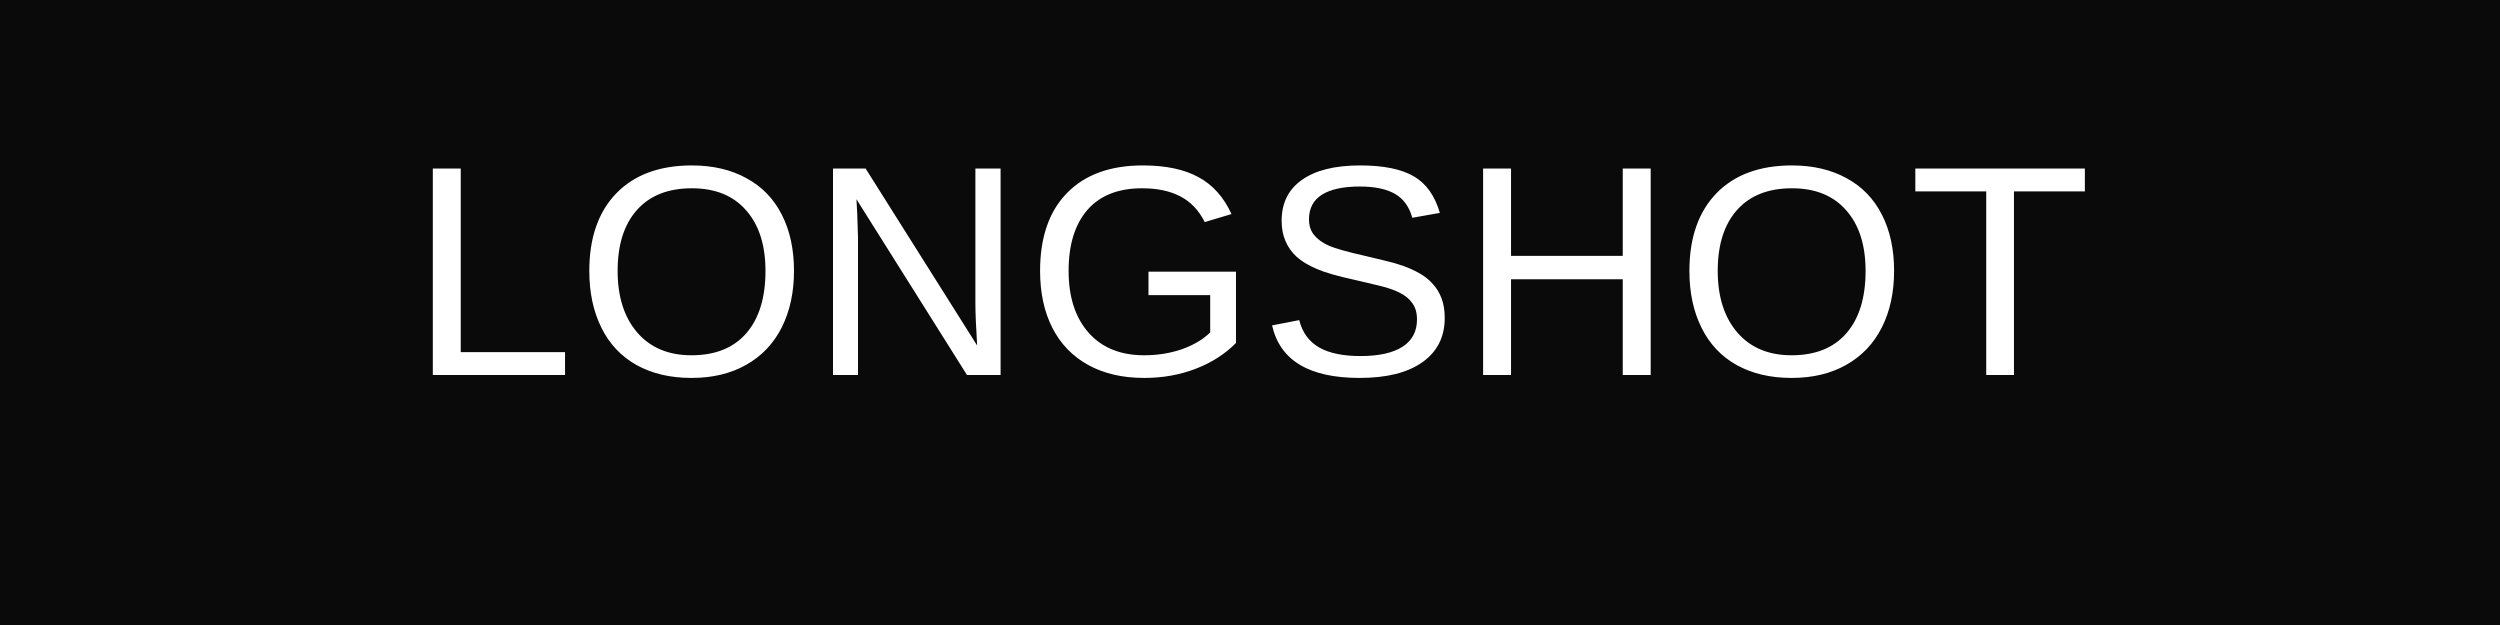
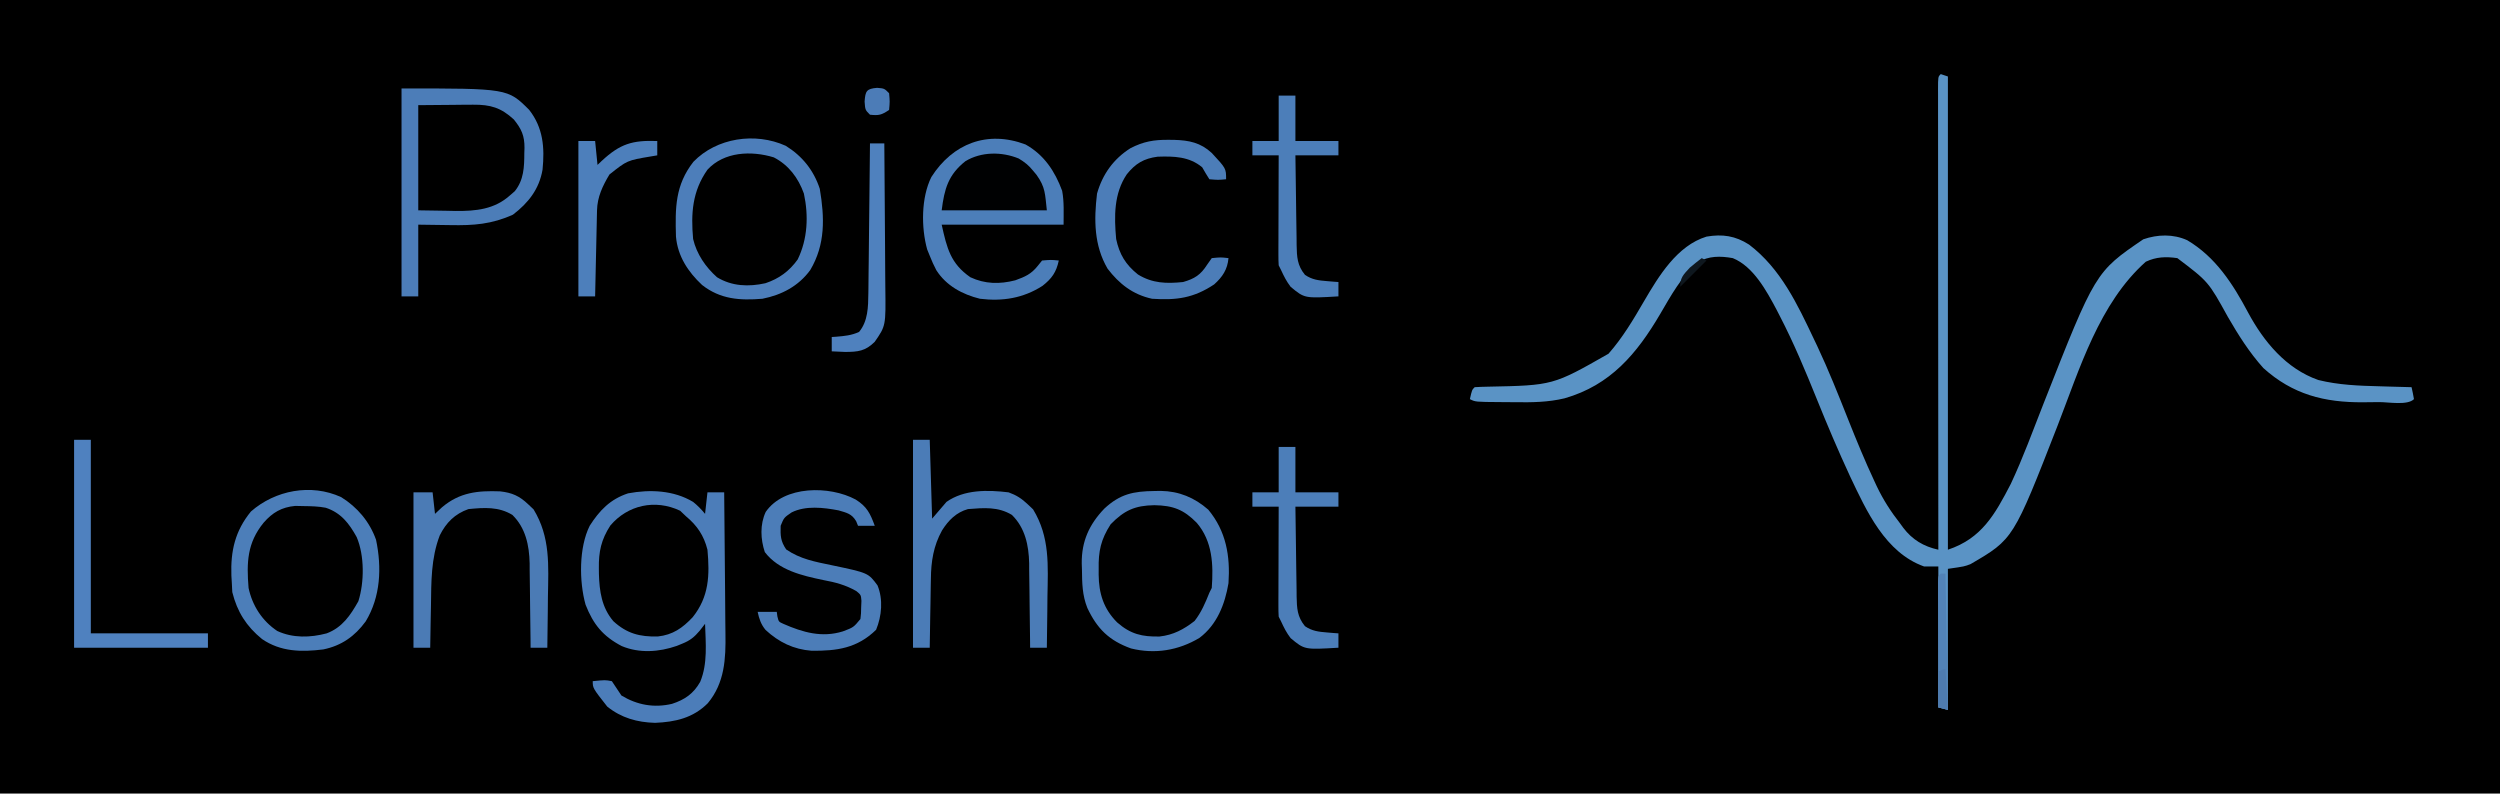
- <svg xmlns="http://www.w3.org/2000/svg" viewBox="0 0 200 50" fill="none">
-   <rect width="200" height="50" fill="#0a0a0a" />
-   <text x="100" y="30" font-size="24" fill="white" text-anchor="middle" font-family="Arial, Helvetica, sans-serif">LONGSHOT</text>
+ <svg xmlns="http://www.w3.org/2000/svg" version="1.1" width="1046" height="332">
+   <path d="M0 0 C345.18 0 690.36 0 1046 0 C1046 109.56 1046 219.12 1046 332 C700.82 332 355.64 332 0 332 C0 222.44 0 112.88 0 0 Z " fill="#000000" transform="translate(0,0)" />
+   <path d="M0 0 C0.99 0.33 1.98 0.66 3 1 C3 66.34 3 131.68 3 199 C17.086 194.305 22.659 184.322 29.332 171.426 C34.441 160.541 38.585 149.153 42.977 137.965 C64.708 82.79 64.708 82.79 84.75 69.125 C90.761 67.044 97.245 66.854 103.125 69.5 C114.987 76.516 122.229 87.76 128.562 99.688 C135.158 111.972 144.525 123.285 158 128 C166.49 130.096 174.979 130.408 183.688 130.625 C184.973 130.664 186.259 130.702 187.584 130.742 C190.723 130.836 193.861 130.921 197 131 C197.382 132.656 197.714 134.325 198 136 C195.295 138.705 187.386 137.23 183.485 137.24 C181.235 137.25 178.986 137.281 176.736 137.312 C160.516 137.432 147.249 134.044 135 123 C129.081 116.424 124.543 109.191 120.125 101.562 C111.999 86.838 111.999 86.838 99 77 C94.223 76.322 90.2 76.435 85.812 78.5 C66.313 95.832 58.088 123.434 48.921 147.017 C30.385 194.59 30.385 194.59 12.555 204.977 C10 206 10 206 3 207 C3 226.47 3 245.94 3 266 C1.68 265.67 0.36 265.34 -1 265 C-1 245.53 -1 226.06 -1 206 C-2.98 206 -4.96 206 -7 206 C-23.185 200.216 -31.06 182.802 -37.907 168.355 C-42.869 157.666 -47.474 146.814 -51.883 135.887 C-56.633 124.135 -61.479 112.515 -67.312 101.25 C-67.78 100.341 -68.247 99.431 -68.728 98.494 C-72.873 90.704 -78.391 80.487 -87 77 C-92.135 76.081 -97.15 75.978 -101.688 78.812 C-108.482 84.607 -112.915 92.762 -117.375 100.375 C-127.143 117.006 -138.154 130.144 -157.383 135.656 C-164.268 137.305 -171.011 137.388 -178.04 137.281 C-180.157 137.25 -182.273 137.24 -184.391 137.234 C-194.67 137.165 -194.67 137.165 -197 136 C-196.125 132.125 -196.125 132.125 -195 131 C-193.165 130.878 -191.327 130.82 -189.488 130.789 C-162.224 130.241 -162.224 130.241 -139 117 C-133.076 110.269 -128.605 102.72 -124.125 95 C-117.985 84.52 -110.322 71.788 -98 68 C-91.301 66.851 -85.92 67.669 -80.184 71.34 C-66.904 81.436 -59.985 96.276 -53 111 C-52.565 111.908 -52.13 112.817 -51.682 113.753 C-46.916 123.871 -42.808 134.232 -38.683 144.624 C-35.239 153.283 -31.701 161.872 -27.754 170.316 C-27.272 171.353 -27.272 171.353 -26.781 172.41 C-24.1 178.05 -20.863 183.088 -17 188 C-16.356 188.888 -16.356 188.888 -15.699 189.793 C-11.883 194.827 -7.154 197.64 -1 199 C-1.001 197.471 -1.001 197.471 -1.003 195.911 C-1.025 171.142 -1.041 146.373 -1.052 121.604 C-1.057 109.626 -1.064 97.648 -1.075 85.67 C-1.085 75.234 -1.092 64.798 -1.094 54.363 C-1.095 48.833 -1.098 43.304 -1.106 37.775 C-1.112 32.577 -1.115 27.379 -1.113 22.181 C-1.113 20.267 -1.115 18.353 -1.119 16.44 C-1.124 13.839 -1.123 11.238 -1.12 8.637 C-1.125 7.486 -1.125 7.486 -1.129 6.311 C-1.114 1.114 -1.114 1.114 0 0 Z " fill="#5A93C5" transform="translate(812,31)" />
+   <path d="M0 0 C7.771 4.307 12.34 11.241 15.344 19.398 C16.215 24.043 15.938 28.837 15.938 33.562 C-0.892 33.562 -17.723 33.562 -35.062 33.562 C-32.854 43.5 -31.328 49.827 -23.062 55.562 C-16.952 58.426 -10.772 58.521 -4.266 56.84 C-0.157 55.339 2.365 54.282 5.125 50.812 C5.723 50.07 6.321 49.328 6.938 48.562 C10.688 48.25 10.688 48.25 13.938 48.562 C12.875 53.52 10.992 56.127 7.105 59.172 C-0.988 64.363 -9.595 65.715 -19.062 64.562 C-26.418 62.736 -33.155 59.119 -37.309 52.609 C-38.348 50.615 -39.249 48.659 -40.062 46.562 C-40.42 45.681 -40.777 44.799 -41.145 43.891 C-43.674 34.718 -43.663 22.223 -39.383 13.633 C-30.46 -0.359 -16.002 -6.011 0 0 Z " fill="#4C7EB9" transform="translate(429.0625,60.4375)" />
+   <path d="M0 0 C1.949 1.564 3.391 3.069 5 5 C5.33 2.03 5.66 -0.94 6 -4 C8.31 -4 10.62 -4 13 -4 C13.116 5.441 13.205 14.882 13.259 24.323 C13.285 28.709 13.32 33.094 13.377 37.479 C13.432 41.719 13.462 45.959 13.474 50.2 C13.484 51.809 13.501 53.418 13.529 55.027 C13.7 65.616 13.241 75.722 6.118 84.254 C-0.03 90.411 -7.469 92.087 -15.938 92.438 C-23.418 92.225 -30.077 90.363 -35.938 85.625 C-42 77.909 -42 77.909 -42 75 C-36.752 74.475 -36.752 74.475 -34 75 C-32.646 76.986 -31.315 78.988 -30 81 C-23.354 84.995 -16.366 86.259 -8.836 84.492 C-3.539 82.766 0.172 80.257 2.969 75.273 C6.15 67.646 5.251 59.094 5 51 C4.269 51.942 3.538 52.885 2.785 53.855 C0.567 56.514 -1.297 58.023 -4.562 59.312 C-5.306 59.618 -6.05 59.924 -6.816 60.238 C-14.244 62.829 -22.513 63.412 -29.875 60.312 C-37.759 56.2 -41.784 51.2 -45 43 C-47.715 33.293 -47.808 19.018 -43.262 9.973 C-39.146 3.538 -34.682 -1.127 -27.234 -3.582 C-18.043 -5.301 -8.123 -4.89 0 0 Z M-34.641 9.891 C-38.476 15.842 -39.532 20.787 -39.438 27.75 C-39.429 28.54 -39.421 29.33 -39.412 30.144 C-39.203 37.434 -38.242 44.213 -33.352 49.926 C-27.721 55.076 -22.316 56.487 -14.777 56.305 C-8.484 55.614 -4.467 52.788 -0.188 48.25 C6.695 39.639 6.973 30.682 6 20 C4.493 14.07 1.719 9.933 -3 6 C-3.804 5.237 -4.609 4.474 -5.438 3.688 C-15.884 -1.261 -27.362 1.303 -34.641 9.891 Z " fill="#4C7DB9" transform="translate(290,210)" />
+   <path d="M0 0 C44.422 0 44.422 0 53.41 8.969 C59.28 16.469 59.929 24.755 59 34 C57.605 42.118 53.1 47.871 46.625 52.812 C37.751 56.827 30.174 57.38 20.438 57.188 C16.003 57.126 11.569 57.064 7 57 C7 66.9 7 76.8 7 87 C4.69 87 2.38 87 0 87 C0 58.29 0 29.58 0 0 Z M7 7 C7 21.52 7 36.04 7 51 C10.939 51.062 14.879 51.124 18.938 51.188 C20.161 51.215 21.384 51.242 22.644 51.27 C31.134 51.334 38.897 50.603 45.438 44.688 C46.395 43.858 46.395 43.858 47.371 43.012 C51.189 38.297 51.364 32.847 51.375 27 C51.412 25.971 51.412 25.971 51.449 24.922 C51.479 19.783 50.194 16.961 47 13 C41.621 8.035 37.211 6.743 29.949 6.805 C28.744 6.81 27.538 6.815 26.296 6.82 C24.775 6.838 23.254 6.856 21.688 6.875 C16.841 6.916 11.994 6.957 7 7 Z " fill="#4C7DB8" transform="translate(168,37)" />
+   <path d="M0 0 C2.31 0 4.62 0 7 0 C7.33 10.89 7.66 21.78 8 33 C10.97 29.535 10.97 29.535 14 26 C21.445 20.752 31.297 20.942 40 22 C43.253 23.164 45.512 24.625 48 27 C48.742 27.701 49.485 28.402 50.25 29.125 C57.326 40.749 56.473 52.528 56.25 65.688 C56.23 67.757 56.212 69.827 56.195 71.896 C56.152 76.931 56.083 81.966 56 87 C53.69 87 51.38 87 49 87 C48.991 85.75 48.981 84.5 48.972 83.211 C48.932 78.533 48.866 73.856 48.792 69.178 C48.764 67.161 48.743 65.143 48.729 63.126 C48.707 60.211 48.661 57.297 48.609 54.383 C48.608 53.494 48.607 52.605 48.606 51.689 C48.433 44.161 46.907 36.838 41.375 31.438 C35.584 27.932 29.645 28.48 23 29 C18.082 30.384 14.821 33.704 12.142 37.938 C8.565 44.395 7.548 50.907 7.488 58.191 C7.461 59.437 7.461 59.437 7.434 60.709 C7.38 63.327 7.346 65.944 7.312 68.562 C7.279 70.352 7.245 72.142 7.209 73.932 C7.125 78.288 7.058 82.644 7 87 C4.69 87 2.38 87 0 87 C0 58.29 0 29.58 0 0 Z " fill="#4B7CB7" transform="translate(382,184)" />
+   <path d="M0 0 C0.851 -0.015 1.702 -0.03 2.579 -0.045 C10.235 0.08 16.68 2.72 22.488 7.812 C29.988 16.869 31.701 27.208 30.938 38.562 C29.453 47.374 26.151 55.93 18.777 61.465 C9.959 66.726 0.145 68.352 -9.863 65.867 C-19.008 62.565 -24.011 57.658 -28.117 48.93 C-30.253 43.582 -30.312 38.573 -30.375 32.875 C-30.404 32.015 -30.433 31.154 -30.463 30.268 C-30.553 21.069 -27.352 13.977 -21 7.359 C-14.389 1.228 -8.882 0.11 0 0 Z M-18.375 13.938 C-22.453 20.281 -23.53 25.207 -23.375 32.625 C-23.378 33.402 -23.381 34.178 -23.385 34.979 C-23.312 42.816 -21.344 49.281 -15.645 54.98 C-10.035 59.898 -5.194 61.026 2.086 60.879 C7.865 60.238 12.211 57.905 16.75 54.375 C19.601 50.709 21.22 46.848 22.938 42.562 C23.433 41.572 23.433 41.572 23.938 40.562 C24.668 30.779 24.251 21.047 17.672 13.324 C12.219 7.785 7.814 6.07 -0.062 5.938 C-8.265 6.048 -12.761 8.171 -18.375 13.938 Z " fill="#4C7DB8" transform="translate(483.0625,205.4375)" />
+   <path d="M0 0 C6.791 4.224 11.899 10.283 14.586 17.84 C17.027 29.459 16.51 41.687 10.25 52 C5.729 58.189 0.141 62.16 -7.488 63.719 C-16.681 64.862 -25.309 64.726 -33.129 59.371 C-39.7 54.012 -43.508 47.968 -45.562 39.75 C-45.624 38.513 -45.686 37.275 -45.75 36 C-45.843 34.42 -45.843 34.42 -45.938 32.809 C-46.294 22.493 -44.395 14.121 -37.75 6 C-27.628 -2.865 -12.665 -5.814 0 0 Z M-32.438 10.688 C-39.318 19.12 -39.621 27.257 -38.75 38 C-37.176 45.404 -33.048 51.802 -26.75 56 C-20.226 59.034 -12.928 58.816 -6.062 57 C0.458 54.542 3.873 49.443 7.188 43.562 C9.702 35.643 9.781 24.467 6.5 16.75 C3.368 11.057 -0.083 6.52 -6.477 4.438 C-9.544 3.847 -12.502 3.79 -15.625 3.75 C-16.819 3.724 -18.012 3.698 -19.242 3.672 C-24.911 4.202 -28.733 6.431 -32.438 10.688 Z " fill="#4C7EB9" transform="translate(142.75,208)" />
+   <path d="M0 0 C6.939 4.287 11.726 10.289 14.25 18 C16.267 30.042 16.652 41.238 10.25 52 C5.355 58.705 -1.667 62.401 -9.75 64 C-19.197 64.781 -27.356 64.225 -35.004 58.234 C-40.899 52.719 -45.216 46.157 -45.927 37.96 C-46.268 25.975 -46.289 16.508 -38.625 6.688 C-28.92 -3.322 -12.83 -5.785 0 0 Z M-32.75 10 C-39.099 19.039 -39.705 28.262 -38.75 39 C-37.254 45.293 -33.563 50.71 -28.75 55 C-22.492 58.804 -15.536 59.061 -8.477 57.496 C-2.78 55.586 1.47 52.48 5 47.562 C9.185 38.984 9.602 29.259 7.598 19.98 C5.262 13.454 1.244 8.063 -4.988 4.844 C-14.418 1.963 -25.807 2.459 -32.75 10 Z " fill="#4D7EBA" transform="translate(328.75,61)" />
+   <path d="M0 0 C2.64 0 5.28 0 8 0 C8.33 2.97 8.66 5.94 9 9 C9.99 8.072 10.98 7.144 12 6.188 C19.398 -0.009 26.838 -0.763 36.203 -0.418 C41.265 0.139 44.346 1.511 48 5 C48.742 5.701 49.485 6.402 50.25 7.125 C57.326 18.749 56.473 30.528 56.25 43.688 C56.23 45.757 56.212 47.827 56.195 49.896 C56.152 54.931 56.083 59.966 56 65 C53.69 65 51.38 65 49 65 C48.991 63.75 48.981 62.5 48.972 61.211 C48.932 56.533 48.866 51.856 48.792 47.178 C48.764 45.161 48.743 43.143 48.729 41.126 C48.707 38.211 48.661 35.297 48.609 32.383 C48.608 31.494 48.607 30.605 48.606 29.689 C48.433 22.161 46.907 14.838 41.375 9.438 C35.585 5.933 29.644 6.359 23 7 C17.319 9.009 13.687 12.627 11 18 C7.299 27.654 7.452 37.51 7.312 47.688 C7.279 49.372 7.245 51.056 7.209 52.74 C7.125 56.827 7.058 60.913 7 65 C4.69 65 2.38 65 0 65 C0 43.55 0 22.1 0 0 Z " fill="#4B7BB5" transform="translate(173,206)" />
+   <path d="M0 0 C4.755 2.959 6.138 5.905 8 11 C5.69 11 3.38 11 1 11 C0.747 10.376 0.495 9.752 0.234 9.109 C-1.629 5.924 -3.727 5.552 -7.156 4.539 C-13.483 3.34 -20.915 2.458 -26.797 5.398 C-29.986 7.579 -29.986 7.579 -31.371 10.988 C-31.49 15.138 -31.435 17.354 -29.062 20.875 C-23.205 24.939 -16.845 26.065 -9.938 27.5 C5.273 30.696 5.273 30.696 9.152 35.93 C11.564 41.82 10.929 48.738 8.562 54.5 C0.671 62.199 -7.755 63.378 -18.422 63.277 C-25.979 62.692 -32.11 59.713 -37.66 54.594 C-39.605 52.28 -40.373 49.925 -41 47 C-38.36 47 -35.72 47 -33 47 C-32.876 47.928 -32.876 47.928 -32.75 48.875 C-32.211 51.138 -32.211 51.138 -30.207 52.031 C-22.105 55.588 -14.098 57.905 -5.336 55.168 C-0.881 53.486 -0.881 53.486 2 50 C2.274 47.663 2.274 47.663 2.312 45.062 C2.35 44.187 2.387 43.312 2.426 42.41 C2.22 39.893 2.22 39.893 0.293 38.309 C-4.21 35.739 -8.48 34.63 -13.562 33.688 C-22.498 31.82 -32.223 29.57 -38 22 C-39.795 16.616 -40.077 10.424 -37.625 5.188 C-29.952 -5.94 -10.867 -5.851 0 0 Z " fill="#4C7DB8" transform="translate(358,209)" />
+   <path d="M0 0 C0.795 0.006 1.59 0.013 2.409 0.02 C8.635 0.214 13.417 1.156 18.125 5.5 C24.125 11.965 24.125 11.965 24.125 16.5 C20.812 16.812 20.812 16.812 17.125 16.5 C16.079 14.862 15.085 13.19 14.125 11.5 C8.707 6.965 2.269 6.833 -4.527 7.059 C-10.317 7.822 -13.8 9.914 -17.43 14.438 C-22.86 22.537 -22.728 32.045 -21.875 41.5 C-20.51 47.94 -17.886 52.247 -12.754 56.344 C-6.694 60.073 -0.824 60.221 6.125 59.5 C10.933 58.133 13.492 56.497 16.188 52.25 C17.147 50.889 17.147 50.889 18.125 49.5 C21.875 49.125 21.875 49.125 25.125 49.5 C24.704 54.269 22.616 57.37 19.125 60.5 C10.531 66.214 3.392 67.189 -6.875 66.5 C-14.909 64.735 -20.601 60.289 -25.48 53.891 C-31.154 44.165 -31.194 33.455 -29.875 22.5 C-27.607 14.44 -22.988 7.988 -15.875 3.5 C-10.46 0.703 -6.065 -0.051 0 0 Z " fill="#4C7DB8" transform="translate(488.875,58.5)" />
+   <path d="M0 0 C2.31 0 4.62 0 7 0 C7 26.73 7 53.46 7 81 C23.17 81 39.34 81 56 81 C56 82.98 56 84.96 56 87 C37.52 87 19.04 87 0 87 C0 58.29 0 29.58 0 0 Z " fill="#4F81BF" transform="translate(31,184)" />
+   <path d="M0 0 C2.31 0 4.62 0 7 0 C7 6.27 7 12.54 7 19 C12.94 19 18.88 19 25 19 C25 20.98 25 22.96 25 25 C19.06 25 13.12 25 7 25 C7.069 31.318 7.157 37.634 7.262 43.951 C7.296 46.1 7.324 48.248 7.346 50.397 C7.38 53.488 7.432 56.578 7.488 59.668 C7.495 60.626 7.501 61.585 7.508 62.573 C7.616 67.497 7.746 71.028 11 75 C13.962 77.029 16.712 77.346 20.25 77.625 C21.142 77.7 22.034 77.775 22.953 77.852 C23.966 77.925 23.966 77.925 25 78 C25 79.98 25 81.96 25 84 C10.834 84.85 10.834 84.85 5 80 C3.261 77.724 2.219 75.632 1 73 C0.67 72.34 0.34 71.68 0 71 C-0.09 69.519 -0.118 68.034 -0.114 66.55 C-0.113 65.629 -0.113 64.709 -0.113 63.76 C-0.108 62.764 -0.103 61.768 -0.098 60.742 C-0.096 59.724 -0.095 58.706 -0.093 57.657 C-0.088 54.396 -0.075 51.136 -0.062 47.875 C-0.057 45.668 -0.053 43.461 -0.049 41.254 C-0.038 35.836 -0.021 30.418 0 25 C-3.63 25 -7.26 25 -11 25 C-11 23.02 -11 21.04 -11 19 C-7.37 19 -3.74 19 0 19 C0 12.73 0 6.46 0 0 Z " fill="#4C7EB9" transform="translate(535,187)" />
+   <path d="M0 0 C2.31 0 4.62 0 7 0 C7 6.27 7 12.54 7 19 C12.94 19 18.88 19 25 19 C25 20.98 25 22.96 25 25 C19.06 25 13.12 25 7 25 C7.069 31.318 7.157 37.634 7.262 43.951 C7.296 46.1 7.324 48.248 7.346 50.397 C7.38 53.488 7.432 56.578 7.488 59.668 C7.495 60.626 7.501 61.585 7.508 62.573 C7.616 67.497 7.746 71.028 11 75 C13.962 77.029 16.712 77.346 20.25 77.625 C21.142 77.7 22.034 77.775 22.953 77.852 C23.966 77.925 23.966 77.925 25 78 C25 79.98 25 81.96 25 84 C10.834 84.85 10.834 84.85 5 80 C3.261 77.724 2.219 75.632 1 73 C0.67 72.34 0.34 71.68 0 71 C-0.09 69.519 -0.118 68.034 -0.114 66.55 C-0.113 65.629 -0.113 64.709 -0.113 63.76 C-0.108 62.764 -0.103 61.768 -0.098 60.742 C-0.096 59.724 -0.095 58.706 -0.093 57.657 C-0.088 54.396 -0.075 51.136 -0.062 47.875 C-0.057 45.668 -0.053 43.461 -0.049 41.254 C-0.038 35.836 -0.021 30.418 0 25 C-3.63 25 -7.26 25 -11 25 C-11 23.02 -11 21.04 -11 19 C-7.37 19 -3.74 19 0 19 C0 12.73 0 6.46 0 0 Z " fill="#4C7EB9" transform="translate(535,40)" />
+   <path d="M0 0 C2.555 1.545 4.166 2.821 6.027 5.117 C6.507 5.693 6.986 6.27 7.48 6.863 C11.19 12.059 11.013 14.799 11.777 21.68 C-2.743 21.68 -17.263 21.68 -32.223 21.68 C-31.104 12.734 -29.476 6.808 -22.285 1.117 C-15.644 -2.894 -7.083 -2.902 0 0 Z " fill="#000102" transform="translate(426.2227,66.32031)" />
+   <path d="M0 0 C2.31 0 4.62 0 7 0 C7.33 3.3 7.66 6.6 8 10 C8.58 9.446 9.16 8.891 9.758 8.32 C17.493 1.147 22.59 -0.37 33 0 C33 1.98 33 3.96 33 6 C31.588 6.238 31.588 6.238 30.148 6.48 C20.42 8.114 20.42 8.114 13 14 C10.15 18.743 7.918 23.414 7.795 29.012 C7.775 29.813 7.755 30.614 7.734 31.439 C7.718 32.298 7.701 33.157 7.684 34.043 C7.663 34.927 7.642 35.81 7.621 36.721 C7.555 39.543 7.496 42.365 7.438 45.188 C7.394 47.101 7.351 49.014 7.307 50.928 C7.2 55.618 7.098 60.309 7 65 C4.69 65 2.38 65 0 65 C0 43.55 0 22.1 0 0 Z " fill="#4D7FBB" transform="translate(242,59)" />
+   <path d="M0 0 C1.98 0 3.96 0 6 0 C6.093 9.641 6.164 19.281 6.207 28.922 C6.228 33.399 6.256 37.876 6.302 42.353 C6.345 46.678 6.369 51.002 6.38 55.327 C6.387 56.973 6.401 58.619 6.423 60.264 C6.626 76.312 6.626 76.312 2 83 C-1.923 86.923 -5.031 87.225 -10.375 87.25 C-12.251 87.186 -14.126 87.109 -16 87 C-16 85.02 -16 83.04 -16 81 C-15.095 80.944 -15.095 80.944 -14.172 80.887 C-10.708 80.602 -7.737 80.34 -4.562 78.875 C-0.829 74.395 -0.742 68.376 -0.681 62.78 C-0.671 62.096 -0.661 61.412 -0.651 60.708 C-0.62 58.473 -0.603 56.239 -0.586 54.004 C-0.567 52.444 -0.548 50.885 -0.527 49.326 C-0.476 45.241 -0.436 41.155 -0.399 37.07 C-0.359 32.894 -0.308 28.717 -0.258 24.541 C-0.161 16.361 -0.077 8.18 0 0 Z " fill="#4F81BE" transform="translate(364,60)" />
+   <path d="M0 0 C0.66 0 1.32 0 2 0 C2.33 18.81 2.66 37.62 3 57 C1.68 56.67 0.36 56.34 -1 56 C-1.025 48.185 -1.043 40.371 -1.055 32.556 C-1.06 29.896 -1.067 27.235 -1.075 24.574 C-1.088 20.759 -1.093 16.944 -1.098 13.129 C-1.103 11.931 -1.108 10.733 -1.113 9.499 C-1.113 8.398 -1.113 7.297 -1.114 6.162 C-1.116 5.188 -1.118 4.213 -1.12 3.208 C-1 1 -1 1 0 0 Z " fill="#5283B8" transform="translate(812,240)" />
+   <path d="M0 0 C3 0.25 3 0.25 5 2.25 C5.312 5.75 5.312 5.75 5 9.25 C1.776 11.399 0.733 11.633 -3 11.25 C-5 9.25 -5 9.25 -5.25 5.75 C-4.934 1.33 -4.464 0.372 0 0 Z " fill="#4C7CB7" transform="translate(367,36.75)" />
+   <path d="M0 0 C0.33 5.61 0.66 11.22 1 17 C-0.32 16.67 -1.64 16.34 -3 16 C-3 11.05 -3 6.1 -3 1 C-1 0 -1 0 0 0 Z " fill="#4E7BAF" transform="translate(814,280)" />
+   <path d="M0 0 C0.66 0.33 1.32 0.66 2 1 C-1.63 4.63 -5.26 8.26 -9 12 C-9 8.001 -7.647 6.933 -5 4 C-3.366 2.626 -1.707 1.281 0 0 Z " fill="#0E171E" transform="translate(712,108)" />
</svg>
